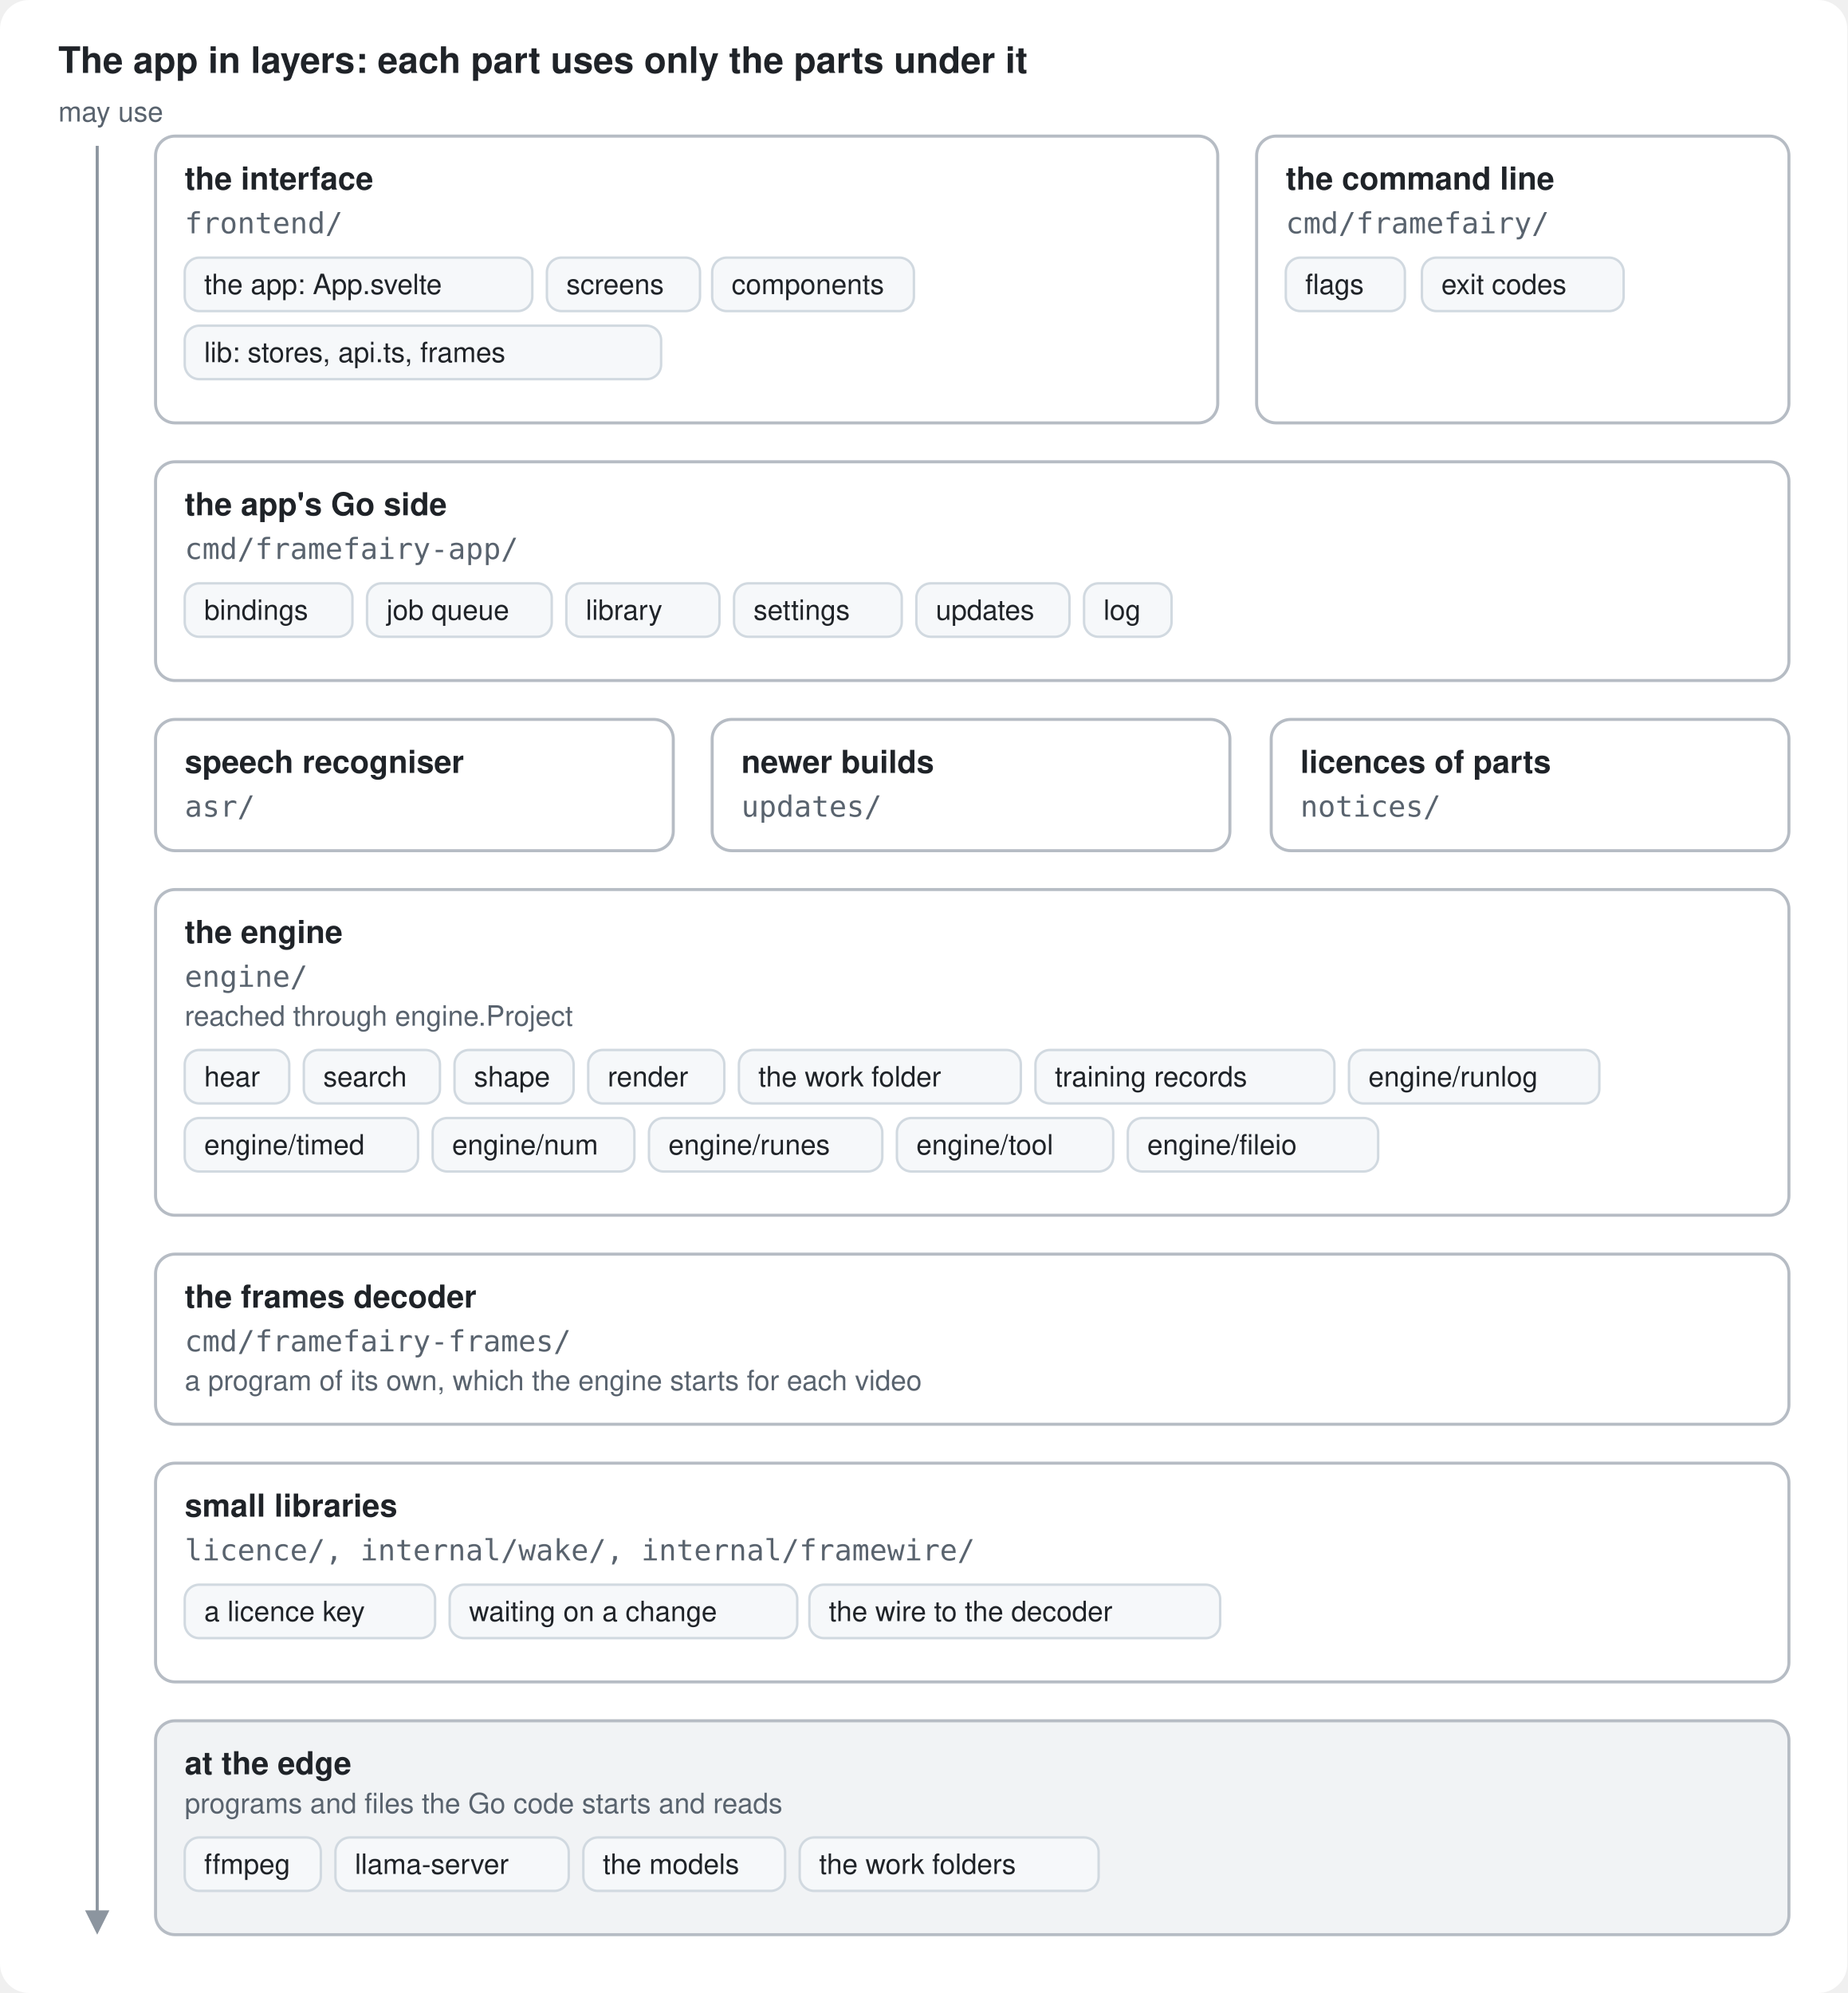
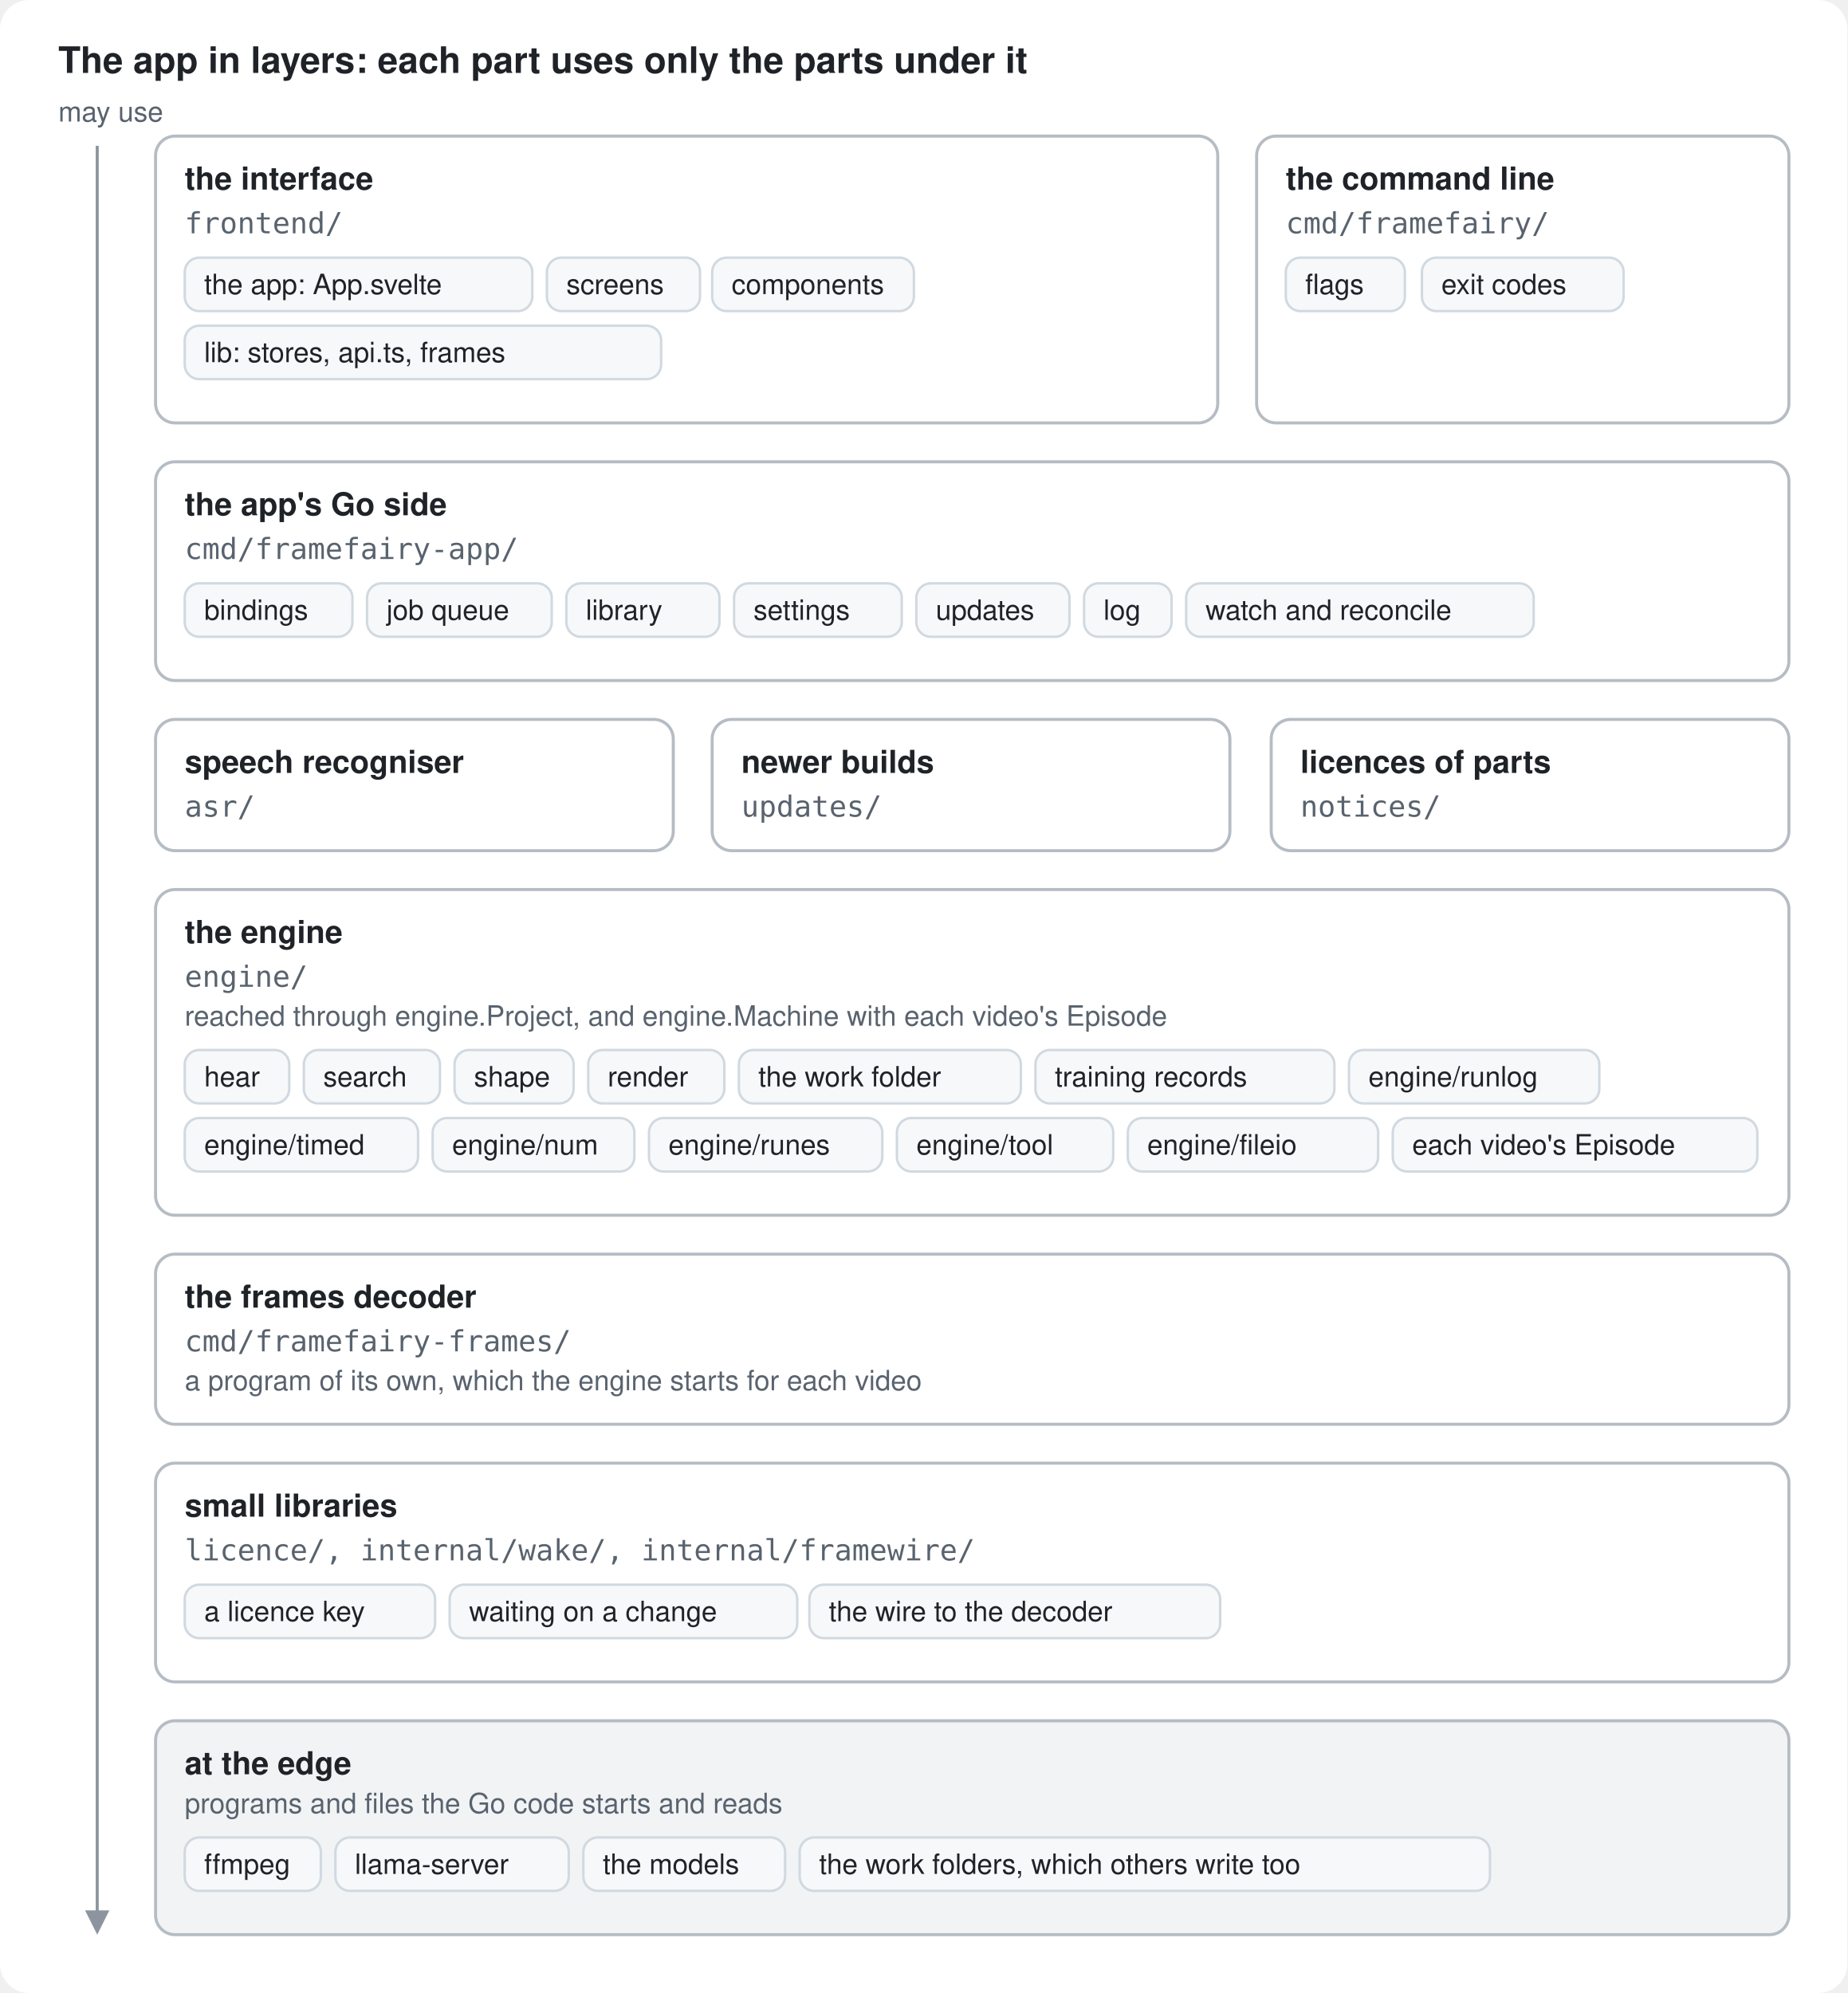
<svg xmlns="http://www.w3.org/2000/svg" viewBox="0 0 760 820" width="760" height="820" role="img" aria-label="The app in layers: each part uses only the parts under it">
  <style>
.t{font:600 15px -apple-system,BlinkMacSystemFont,"Segoe UI",Helvetica,Arial,sans-serif;fill:#1f2328}
.n{font:600 13px -apple-system,BlinkMacSystemFont,"Segoe UI",Helvetica,Arial,sans-serif;fill:#1f2328}
.p{font:12px ui-monospace,SFMono-Regular,Menlo,Consolas,monospace;fill:#59636e}
.q{font:11.5px -apple-system,BlinkMacSystemFont,"Segoe UI",Helvetica,Arial,sans-serif;fill:#59636e}
.c{font:11.5px -apple-system,BlinkMacSystemFont,"Segoe UI",Helvetica,Arial,sans-serif;fill:#1f2328}
.bg{fill:#ffffff}
.box{fill:none;stroke:#b6bcc4;stroke-width:1.25}
.dash{fill:none;stroke:#b6bcc4;stroke-width:1.25;stroke-dasharray:4 4}
.tint{fill:#f1f3f5;stroke:#b6bcc4;stroke-width:1.25}
.chip{fill:#f6f8fa;stroke:#d1d9e0;stroke-width:1}
.ax{stroke:#8c959f;stroke-width:1.25;fill:none}
.ah{fill:#8c959f}
@media (prefers-color-scheme:dark){
.bg{fill:#0d1117}
.t,.n,.c{fill:#f0f6fc}.p,.q{fill:#9198a1}
.box,.dash{stroke:#5d6570}.tint{fill:#1c2128;stroke:#5d6570}
.chip{fill:#212830;stroke:#3d444d}.ax{stroke:#7d8590}.ah{fill:#7d8590}}
</style>
  <rect class="bg" width="760" height="820" rx="12" />
  <text class="t" x="24" y="30">The app in layers: each part uses only the parts under it</text>
  <text class="q" x="24" y="50">may use</text>
  <path class="ax" d="M40 60V790" />
  <path class="ah" d="M35 786L40 796L45 786z" />
  <rect class="box" x="64" y="56" width="437" height="118" rx="8" />
  <text class="n" x="76" y="78">the interface</text>
  <text class="p" x="76" y="96">frontend/</text>
  <rect class="chip" x="76" y="106" width="143" height="22" rx="6" />
  <text class="c" x="84" y="121">the app: App.svelte</text>
  <rect class="chip" x="225" y="106" width="63" height="22" rx="6" />
  <text class="c" x="233" y="121">screens</text>
  <rect class="chip" x="293" y="106" width="83" height="22" rx="6" />
  <text class="c" x="301" y="121">components</text>
  <rect class="chip" x="76" y="134" width="196" height="22" rx="6" />
  <text class="c" x="84" y="149">lib: stores, api.ts, frames</text>
  <rect class="box" x="517" y="56" width="219" height="118" rx="8" />
  <text class="n" x="529" y="78">the command line</text>
  <text class="p" x="529" y="96">cmd/framefairy/</text>
  <rect class="chip" x="529" y="106" width="49" height="22" rx="6" />
  <text class="c" x="537" y="121">flags</text>
  <rect class="chip" x="585" y="106" width="83" height="22" rx="6" />
  <text class="c" x="593" y="121">exit codes</text>
  <rect class="box" x="64" y="190" width="672" height="90" rx="8" />
  <text class="n" x="76" y="212">the app's Go side</text>
  <text class="p" x="76" y="230">cmd/framefairy-app/</text>
  <rect class="chip" x="76" y="240" width="69" height="22" rx="6" />
  <text class="c" x="84" y="255">bindings</text>
  <rect class="chip" x="151" y="240" width="76" height="22" rx="6" />
  <text class="c" x="159" y="255">job queue</text>
  <rect class="chip" x="233" y="240" width="63" height="22" rx="6" />
  <text class="c" x="241" y="255">library</text>
  <rect class="chip" x="302" y="240" width="69" height="22" rx="6" />
  <text class="c" x="310" y="255">settings</text>
  <rect class="chip" x="377" y="240" width="63" height="22" rx="6" />
  <text class="c" x="385" y="255">updates</text>
  <rect class="chip" x="446" y="240" width="36" height="22" rx="6" />
  <text class="c" x="454" y="255">log</text>
+   <rect class="chip" x="488" y="240" width="143" height="22" rx="6" />
+   <text class="c" x="496" y="255">watch and reconcile</text>
  <rect class="box" x="64" y="296" width="213" height="54" rx="8" />
  <text class="n" x="76" y="318">speech recogniser</text>
  <text class="p" x="76" y="336">asr/</text>
  <rect class="box" x="293" y="296" width="213" height="54" rx="8" />
  <text class="n" x="305" y="318">newer builds</text>
  <text class="p" x="305" y="336">updates/</text>
  <rect class="box" x="523" y="296" width="213" height="54" rx="8" />
  <text class="n" x="535" y="318">licences of parts</text>
  <text class="p" x="535" y="336">notices/</text>
  <rect class="box" x="64" y="366" width="672" height="134" rx="8" />
  <text class="n" x="76" y="388">the engine</text>
  <text class="p" x="76" y="406">engine/</text>
-   <text class="q" x="76" y="422">reached through engine.Project</text>
+   <text class="q" x="76" y="422">reached through engine.Project, and engine.Machine with each video's Episode</text>
  <rect class="chip" x="76" y="432" width="43" height="22" rx="6" />
  <text class="c" x="84" y="447">hear</text>
  <rect class="chip" x="125" y="432" width="56" height="22" rx="6" />
  <text class="c" x="133" y="447">search</text>
  <rect class="chip" x="187" y="432" width="49" height="22" rx="6" />
  <text class="c" x="195" y="447">shape</text>
  <rect class="chip" x="242" y="432" width="56" height="22" rx="6" />
  <text class="c" x="250" y="447">render</text>
  <rect class="chip" x="304" y="432" width="116" height="22" rx="6" />
  <text class="c" x="312" y="447">the work folder</text>
  <rect class="chip" x="426" y="432" width="123" height="22" rx="6" />
  <text class="c" x="434" y="447">training records</text>
  <rect class="chip" x="555" y="432" width="103" height="22" rx="6" />
  <text class="c" x="563" y="447">engine/runlog</text>
+   <rect class="chip" x="573" y="460" width="150" height="22" rx="6" />
+   <text class="c" x="581" y="475">each video's Episode</text>
  <rect class="chip" x="76" y="460" width="96" height="22" rx="6" />
  <text class="c" x="84" y="475">engine/timed</text>
  <rect class="chip" x="178" y="460" width="83" height="22" rx="6" />
  <text class="c" x="186" y="475">engine/num</text>
  <rect class="chip" x="267" y="460" width="96" height="22" rx="6" />
  <text class="c" x="275" y="475">engine/runes</text>
  <rect class="chip" x="369" y="460" width="89" height="22" rx="6" />
  <text class="c" x="377" y="475">engine/tool</text>
  <rect class="chip" x="464" y="460" width="103" height="22" rx="6" />
  <text class="c" x="472" y="475">engine/fileio</text>
  <rect class="box" x="64" y="516" width="672" height="70" rx="8" />
  <text class="n" x="76" y="538">the frames decoder</text>
  <text class="p" x="76" y="556">cmd/framefairy-frames/</text>
  <text class="q" x="76" y="572">a program of its own, which the engine starts for each video</text>
  <rect class="box" x="64" y="602" width="672" height="90" rx="8" />
  <text class="n" x="76" y="624">small libraries</text>
  <text class="p" x="76" y="642">licence/, internal/wake/, internal/framewire/</text>
  <rect class="chip" x="76" y="652" width="103" height="22" rx="6" />
  <text class="c" x="84" y="667">a licence key</text>
  <rect class="chip" x="185" y="652" width="143" height="22" rx="6" />
  <text class="c" x="193" y="667">waiting on a change</text>
  <rect class="chip" x="333" y="652" width="169" height="22" rx="6" />
  <text class="c" x="341" y="667">the wire to the decoder</text>
  <rect class="tint" x="64" y="708" width="672" height="88" rx="8" />
  <text class="n" x="76" y="730">at the edge</text>
  <text class="q" x="76" y="746">programs and files the Go code starts and reads</text>
  <rect class="chip" x="76" y="756" width="56" height="22" rx="6" />
  <text class="c" x="84" y="771">ffmpeg</text>
  <rect class="chip" x="138" y="756" width="96" height="22" rx="6" />
  <text class="c" x="146" y="771">llama-server</text>
  <rect class="chip" x="240" y="756" width="83" height="22" rx="6" />
  <text class="c" x="248" y="771">the models</text>
-   <rect class="chip" x="329" y="756" width="123" height="22" rx="6" />
-   <text class="c" x="337" y="771">the work folders</text>
+   <rect class="chip" x="329" y="756" width="284" height="22" rx="6" />
+   <text class="c" x="337" y="771">the work folders, which others write too</text>
</svg>
